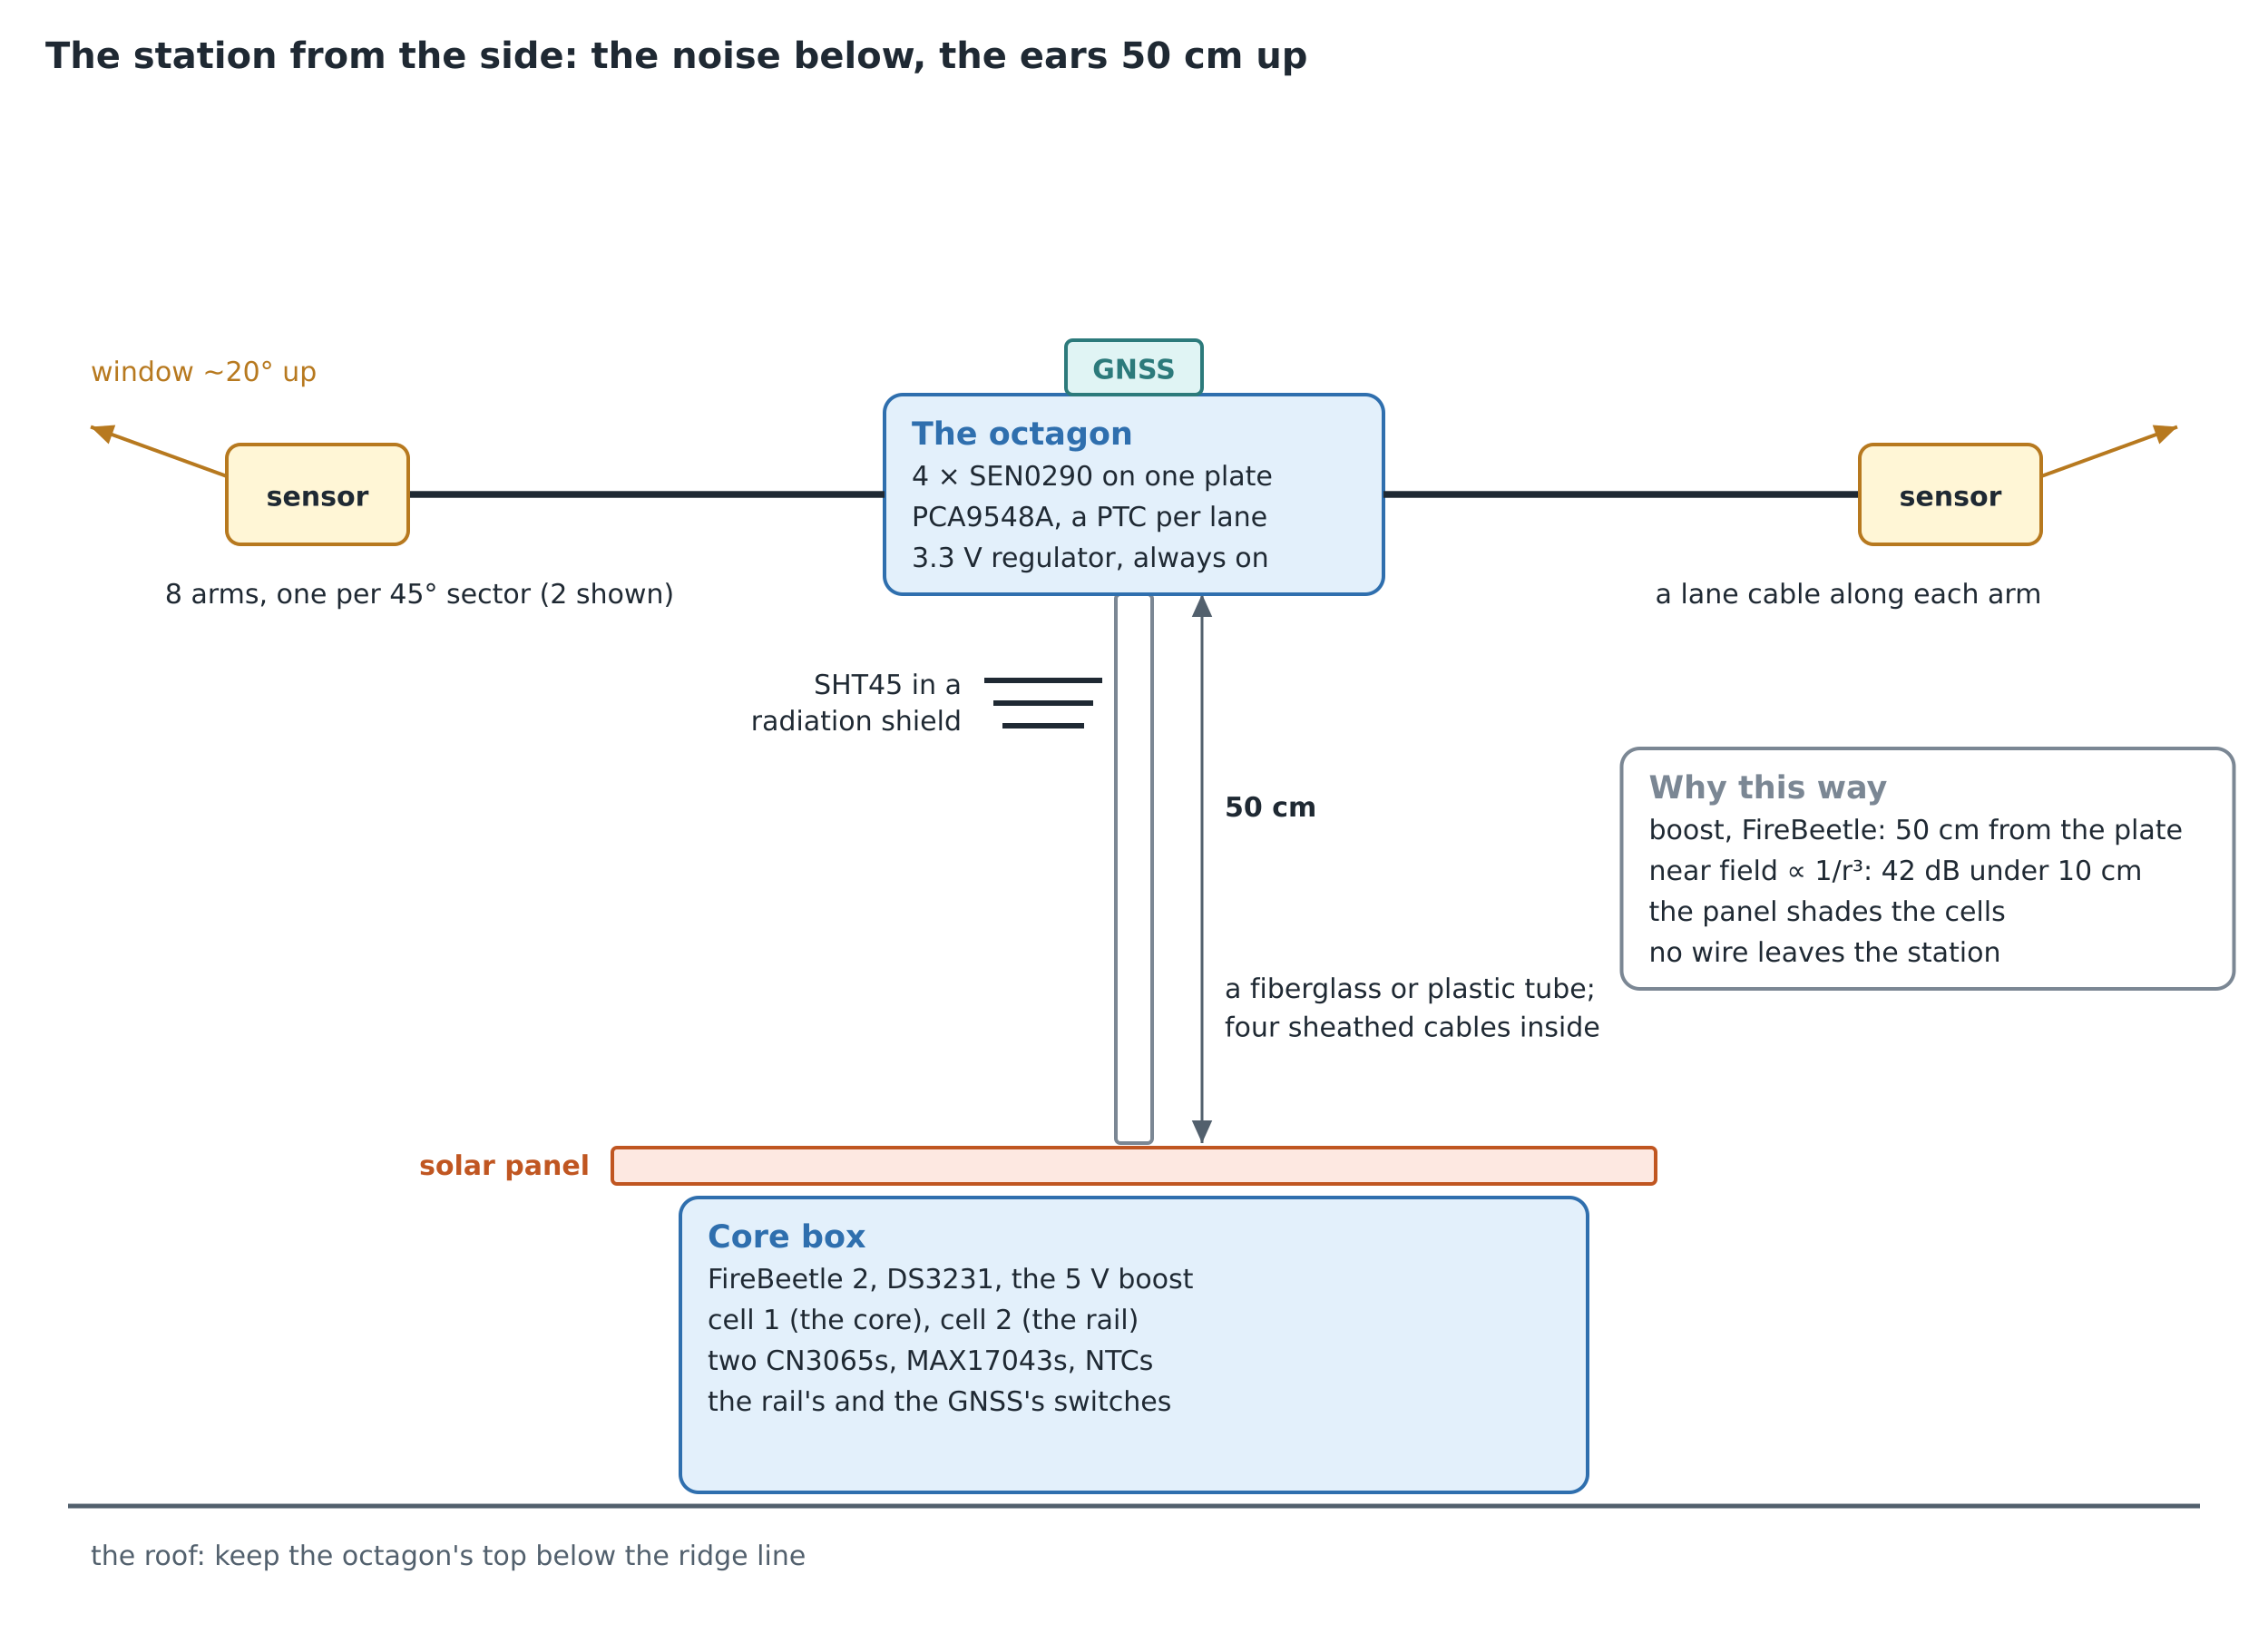
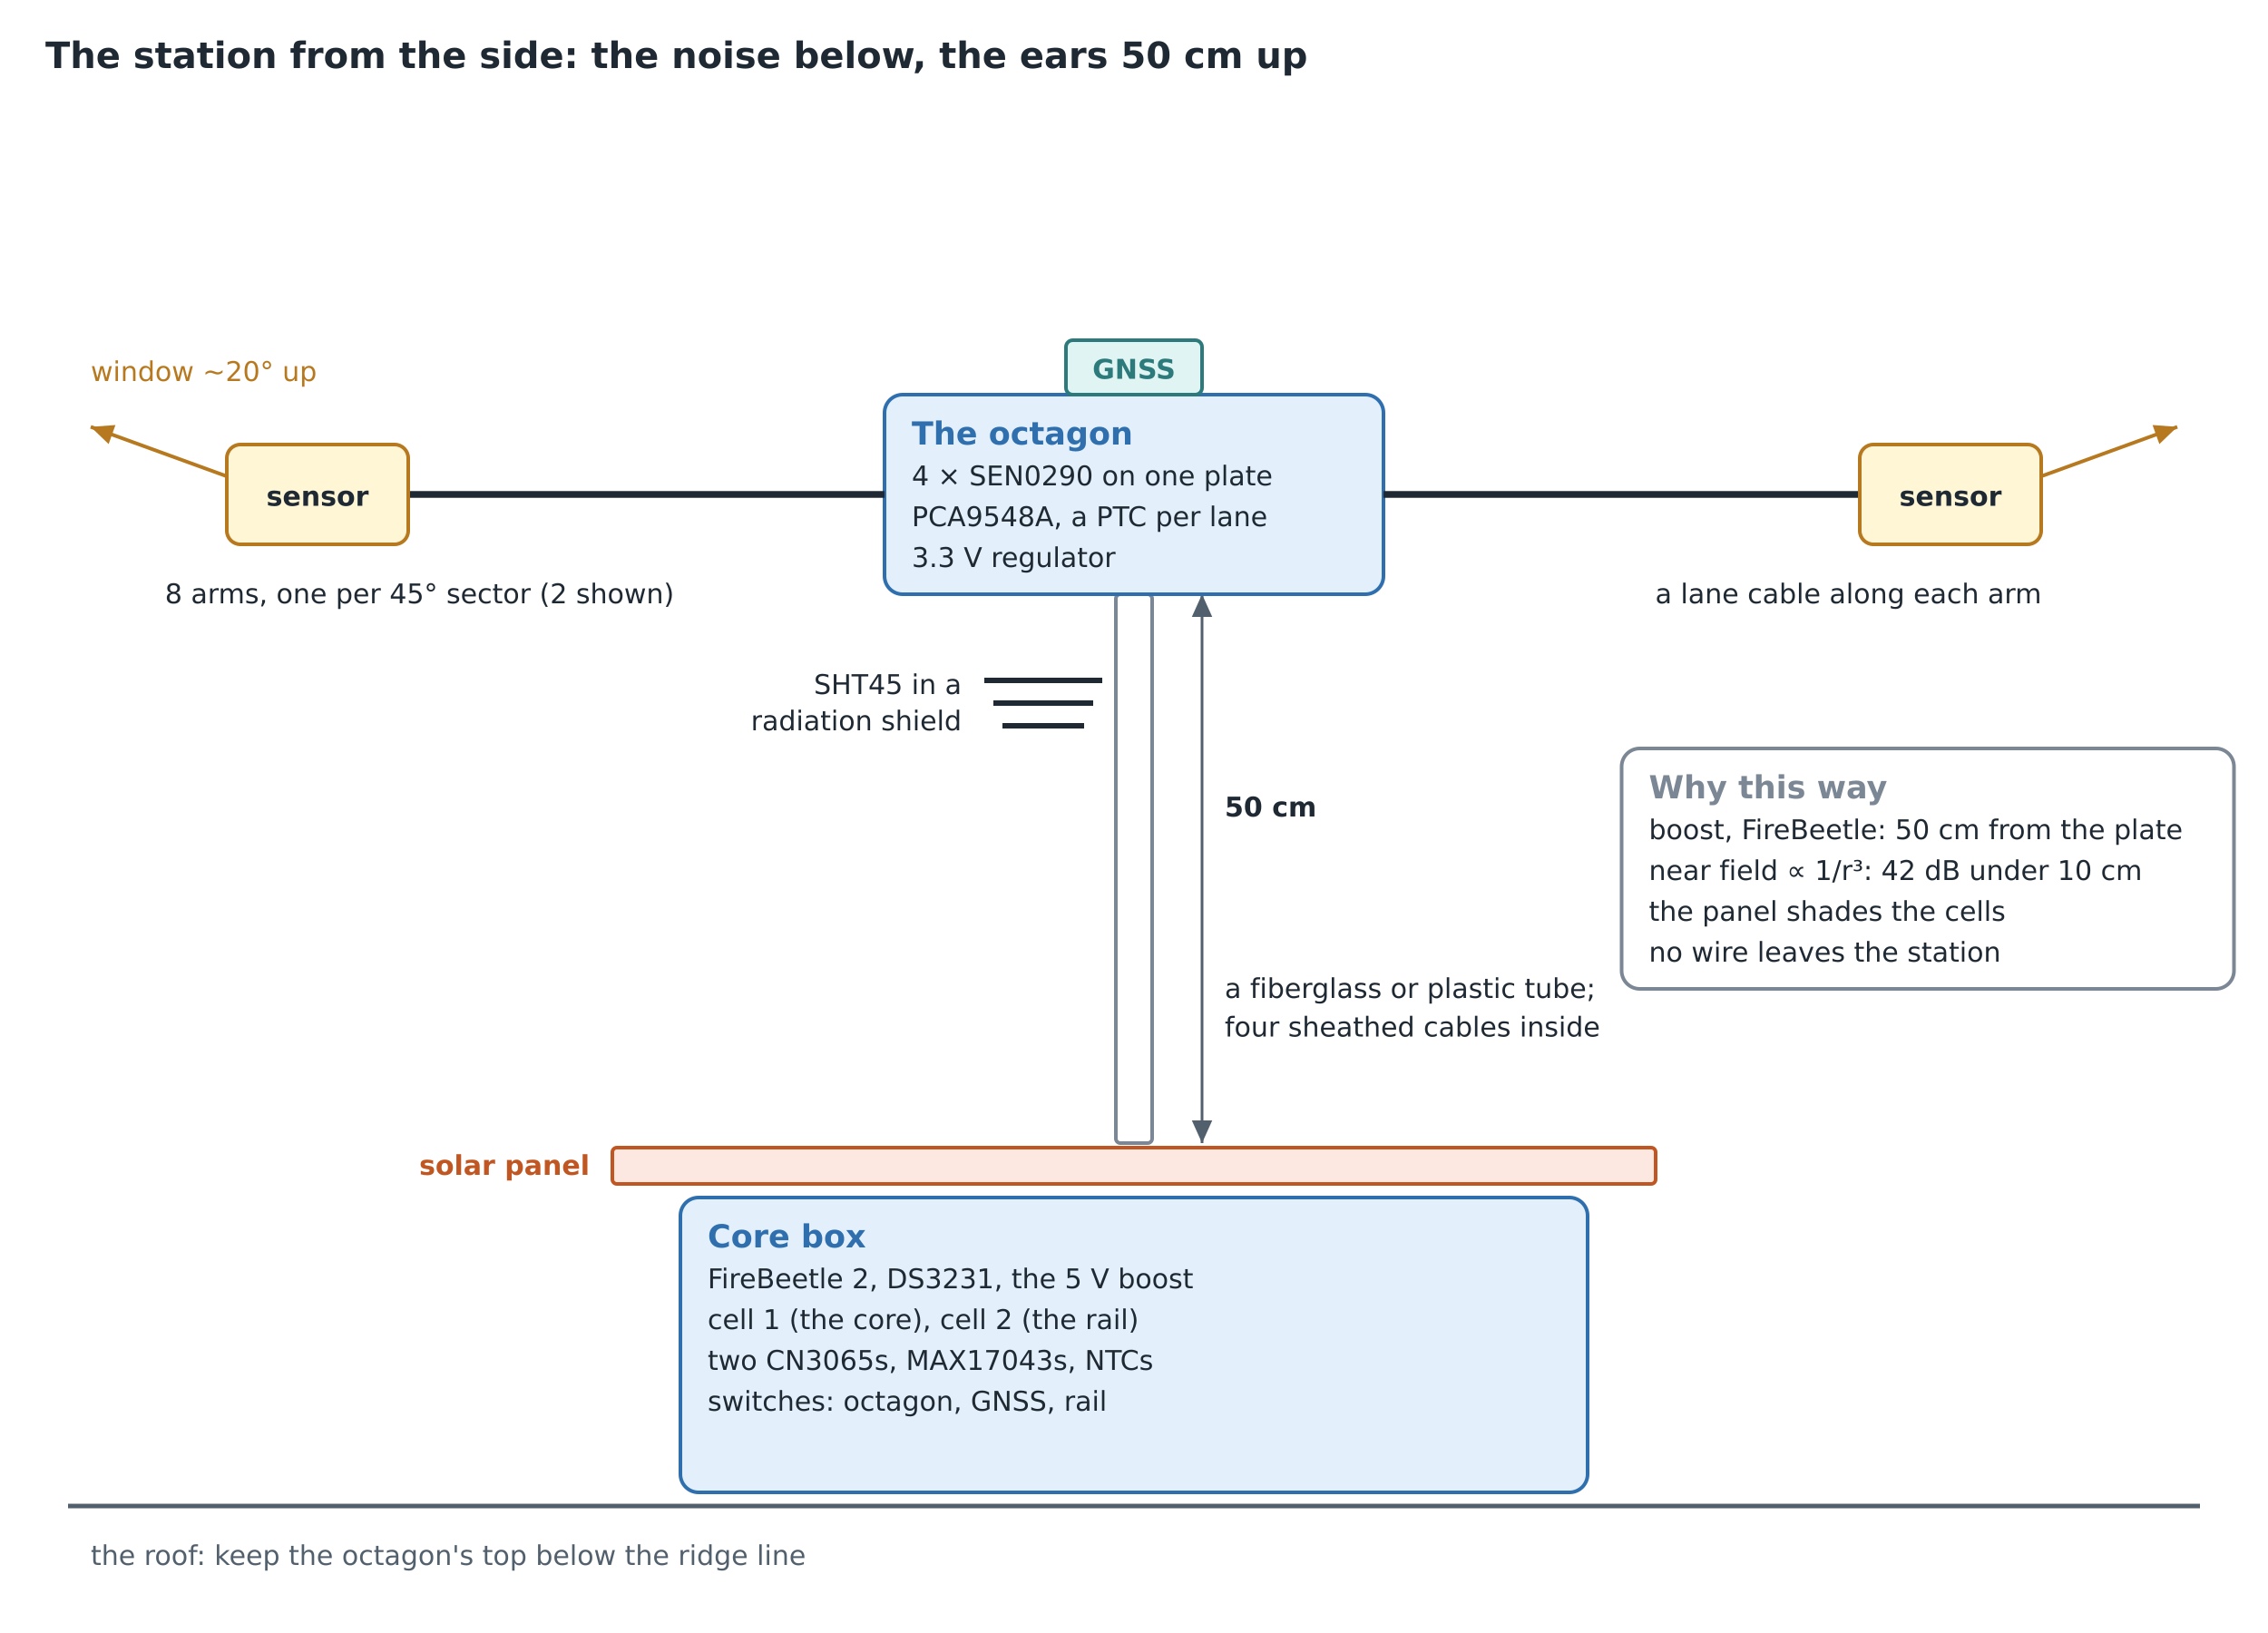
<svg xmlns="http://www.w3.org/2000/svg" width="1000" height="720" viewBox="0 0 1000 720" font-family="DejaVu Sans, Verdana, sans-serif">
  <rect width="1000" height="720" fill="#ffffff" />
  <text x="20.0" y="30.0" font-size="16" font-weight="bold" text-anchor="start" fill="#1f2933">The station from the side: the noise below, the ears 50 cm up</text>
  <polyline points="30.0,664.0 970.0,664.0" fill="none" stroke="#52606d" stroke-width="2" stroke-linejoin="round" />
  <text x="40.0" y="690.0" font-size="12" text-anchor="start" fill="#52606d">the roof: keep the octagon's top below the ridge line</text>
  <rect x="300.0" y="528.0" width="400.0" height="130.0" rx="8" fill="#e3f0fb" stroke="#2f6fae" stroke-width="1.6" />
  <text x="312.0" y="550.0" font-size="14" font-weight="bold" text-anchor="start" fill="#2f6fae">Core box</text>
  <text x="312.0" y="568.0" font-size="12" text-anchor="start" fill="#1f2933">FireBeetle 2, DS3231, the 5 V boost</text>
  <text x="312.0" y="586.0" font-size="12" text-anchor="start" fill="#1f2933">cell 1 (the core), cell 2 (the rail)</text>
  <text x="312.0" y="604.0" font-size="12" text-anchor="start" fill="#1f2933">two CN3065s, MAX17043s, NTCs</text>
-   <text x="312.0" y="622.0" font-size="12" text-anchor="start" fill="#1f2933">the rail's and the GNSS's switches</text>
+   <text x="312.0" y="622.0" font-size="12" text-anchor="start" fill="#1f2933">switches: octagon, GNSS, rail</text>
  <rect x="270.0" y="506.0" width="460.0" height="16.0" rx="2" fill="#fde8e1" stroke="#c05621" stroke-width="1.6" />
  <text x="260.0" y="518.0" font-size="12" font-weight="bold" text-anchor="end" fill="#c05621">solar panel</text>
  <rect x="492.0" y="262.0" width="16.0" height="242.0" rx="2" fill="#ffffff" stroke="#7b8794" stroke-width="1.6" />
  <polyline points="530.0,504.0 530.0,262.0" fill="none" stroke="#52606d" stroke-width="1.2" stroke-linejoin="round" />
  <polygon points="530.0,262.0 525.5,272.0 534.5,272.0" fill="#52606d" />
  <polygon points="530.0,504.0 534.5,494.0 525.5,494.0" fill="#52606d" />
  <text x="540.0" y="360.0" font-size="12" font-weight="bold" text-anchor="start" fill="#1f2933">50 cm</text>
  <text x="540.0" y="440.0" font-size="12" text-anchor="start" fill="#1f2933">a fiberglass or plastic tube;</text>
  <text x="540.0" y="457.0" font-size="12" text-anchor="start" fill="#1f2933">four sheathed cables inside</text>
  <polyline points="434.0,300.0 486.0,300.0" fill="none" stroke="#1f2933" stroke-width="2.4" stroke-linejoin="round" />
  <polyline points="438.0,310.0 482.0,310.0" fill="none" stroke="#1f2933" stroke-width="2.4" stroke-linejoin="round" />
  <polyline points="442.0,320.0 478.0,320.0" fill="none" stroke="#1f2933" stroke-width="2.4" stroke-linejoin="round" />
  <text x="424.0" y="306.0" font-size="12" text-anchor="end" fill="#1f2933">SHT45 in a</text>
  <text x="424.0" y="322.0" font-size="12" text-anchor="end" fill="#1f2933">radiation shield</text>
  <rect x="390.0" y="174.0" width="220.0" height="88.0" rx="8" fill="#e3f0fb" stroke="#2f6fae" stroke-width="1.6" />
  <text x="402.0" y="196.0" font-size="14" font-weight="bold" text-anchor="start" fill="#2f6fae">The octagon</text>
  <text x="402.0" y="214.0" font-size="12" text-anchor="start" fill="#1f2933">4 × SEN0290 on one plate</text>
  <text x="402.0" y="232.0" font-size="12" text-anchor="start" fill="#1f2933">PCA9548A, a PTC per lane</text>
-   <text x="402.0" y="250.0" font-size="12" text-anchor="start" fill="#1f2933">3.3 V regulator, always on</text>
+   <text x="402.0" y="250.0" font-size="12" text-anchor="start" fill="#1f2933">3.3 V regulator</text>
  <rect x="470.0" y="150.0" width="60.0" height="24.0" rx="3" fill="#e0f4f4" stroke="#2c7a7b" stroke-width="1.6" />
  <text x="500.0" y="167.0" font-size="12" font-weight="bold" text-anchor="middle" fill="#2c7a7b">GNSS</text>
  <polyline points="390.0,218.0 180.0,218.0" fill="none" stroke="#1f2933" stroke-width="3" stroke-linejoin="round" />
  <rect x="100.0" y="196.0" width="80.0" height="44.0" rx="6" fill="#fff6d6" stroke="#b7791f" stroke-width="1.6" />
  <text x="140.0" y="223.0" font-size="12" font-weight="bold" text-anchor="middle" fill="#1f2933">sensor</text>
  <polyline points="100.0,210.0 40.0,188.2" fill="none" stroke="#b7791f" stroke-width="1.6" stroke-linejoin="round" />
  <polygon points="40.0,188.2 47.9,195.8 50.9,187.4" fill="#b7791f" />
  <polyline points="610.0,218.0 820.0,218.0" fill="none" stroke="#1f2933" stroke-width="3" stroke-linejoin="round" />
  <rect x="820.0" y="196.0" width="80.0" height="44.0" rx="6" fill="#fff6d6" stroke="#b7791f" stroke-width="1.6" />
  <text x="860.0" y="223.0" font-size="12" font-weight="bold" text-anchor="middle" fill="#1f2933">sensor</text>
  <polyline points="900.0,210.0 960.0,188.2" fill="none" stroke="#b7791f" stroke-width="1.6" stroke-linejoin="round" />
  <polygon points="960.0,188.2 949.1,187.4 952.1,195.8" fill="#b7791f" />
  <text x="185.0" y="266.0" font-size="12" text-anchor="middle" fill="#1f2933">8 arms, one per 45° sector (2 shown)</text>
  <text x="815.0" y="266.0" font-size="12" text-anchor="middle" fill="#1f2933">a lane cable along each arm</text>
  <text x="40.0" y="168.0" font-size="12" text-anchor="start" fill="#b7791f">window ~20° up</text>
  <rect x="715.0" y="330.0" width="270.0" height="106.0" rx="8" fill="#ffffff" stroke="#7b8794" stroke-width="1.6" />
  <text x="727.0" y="352.0" font-size="14" font-weight="bold" text-anchor="start" fill="#7b8794">Why this way</text>
  <text x="727.0" y="370.0" font-size="12" text-anchor="start" fill="#1f2933">boost, FireBeetle: 50 cm from the plate</text>
  <text x="727.0" y="388.0" font-size="12" text-anchor="start" fill="#1f2933">near field ∝ 1/r³: 42 dB under 10 cm</text>
  <text x="727.0" y="406.0" font-size="12" text-anchor="start" fill="#1f2933">the panel shades the cells</text>
  <text x="727.0" y="424.0" font-size="12" text-anchor="start" fill="#1f2933">no wire leaves the station</text>
</svg>
